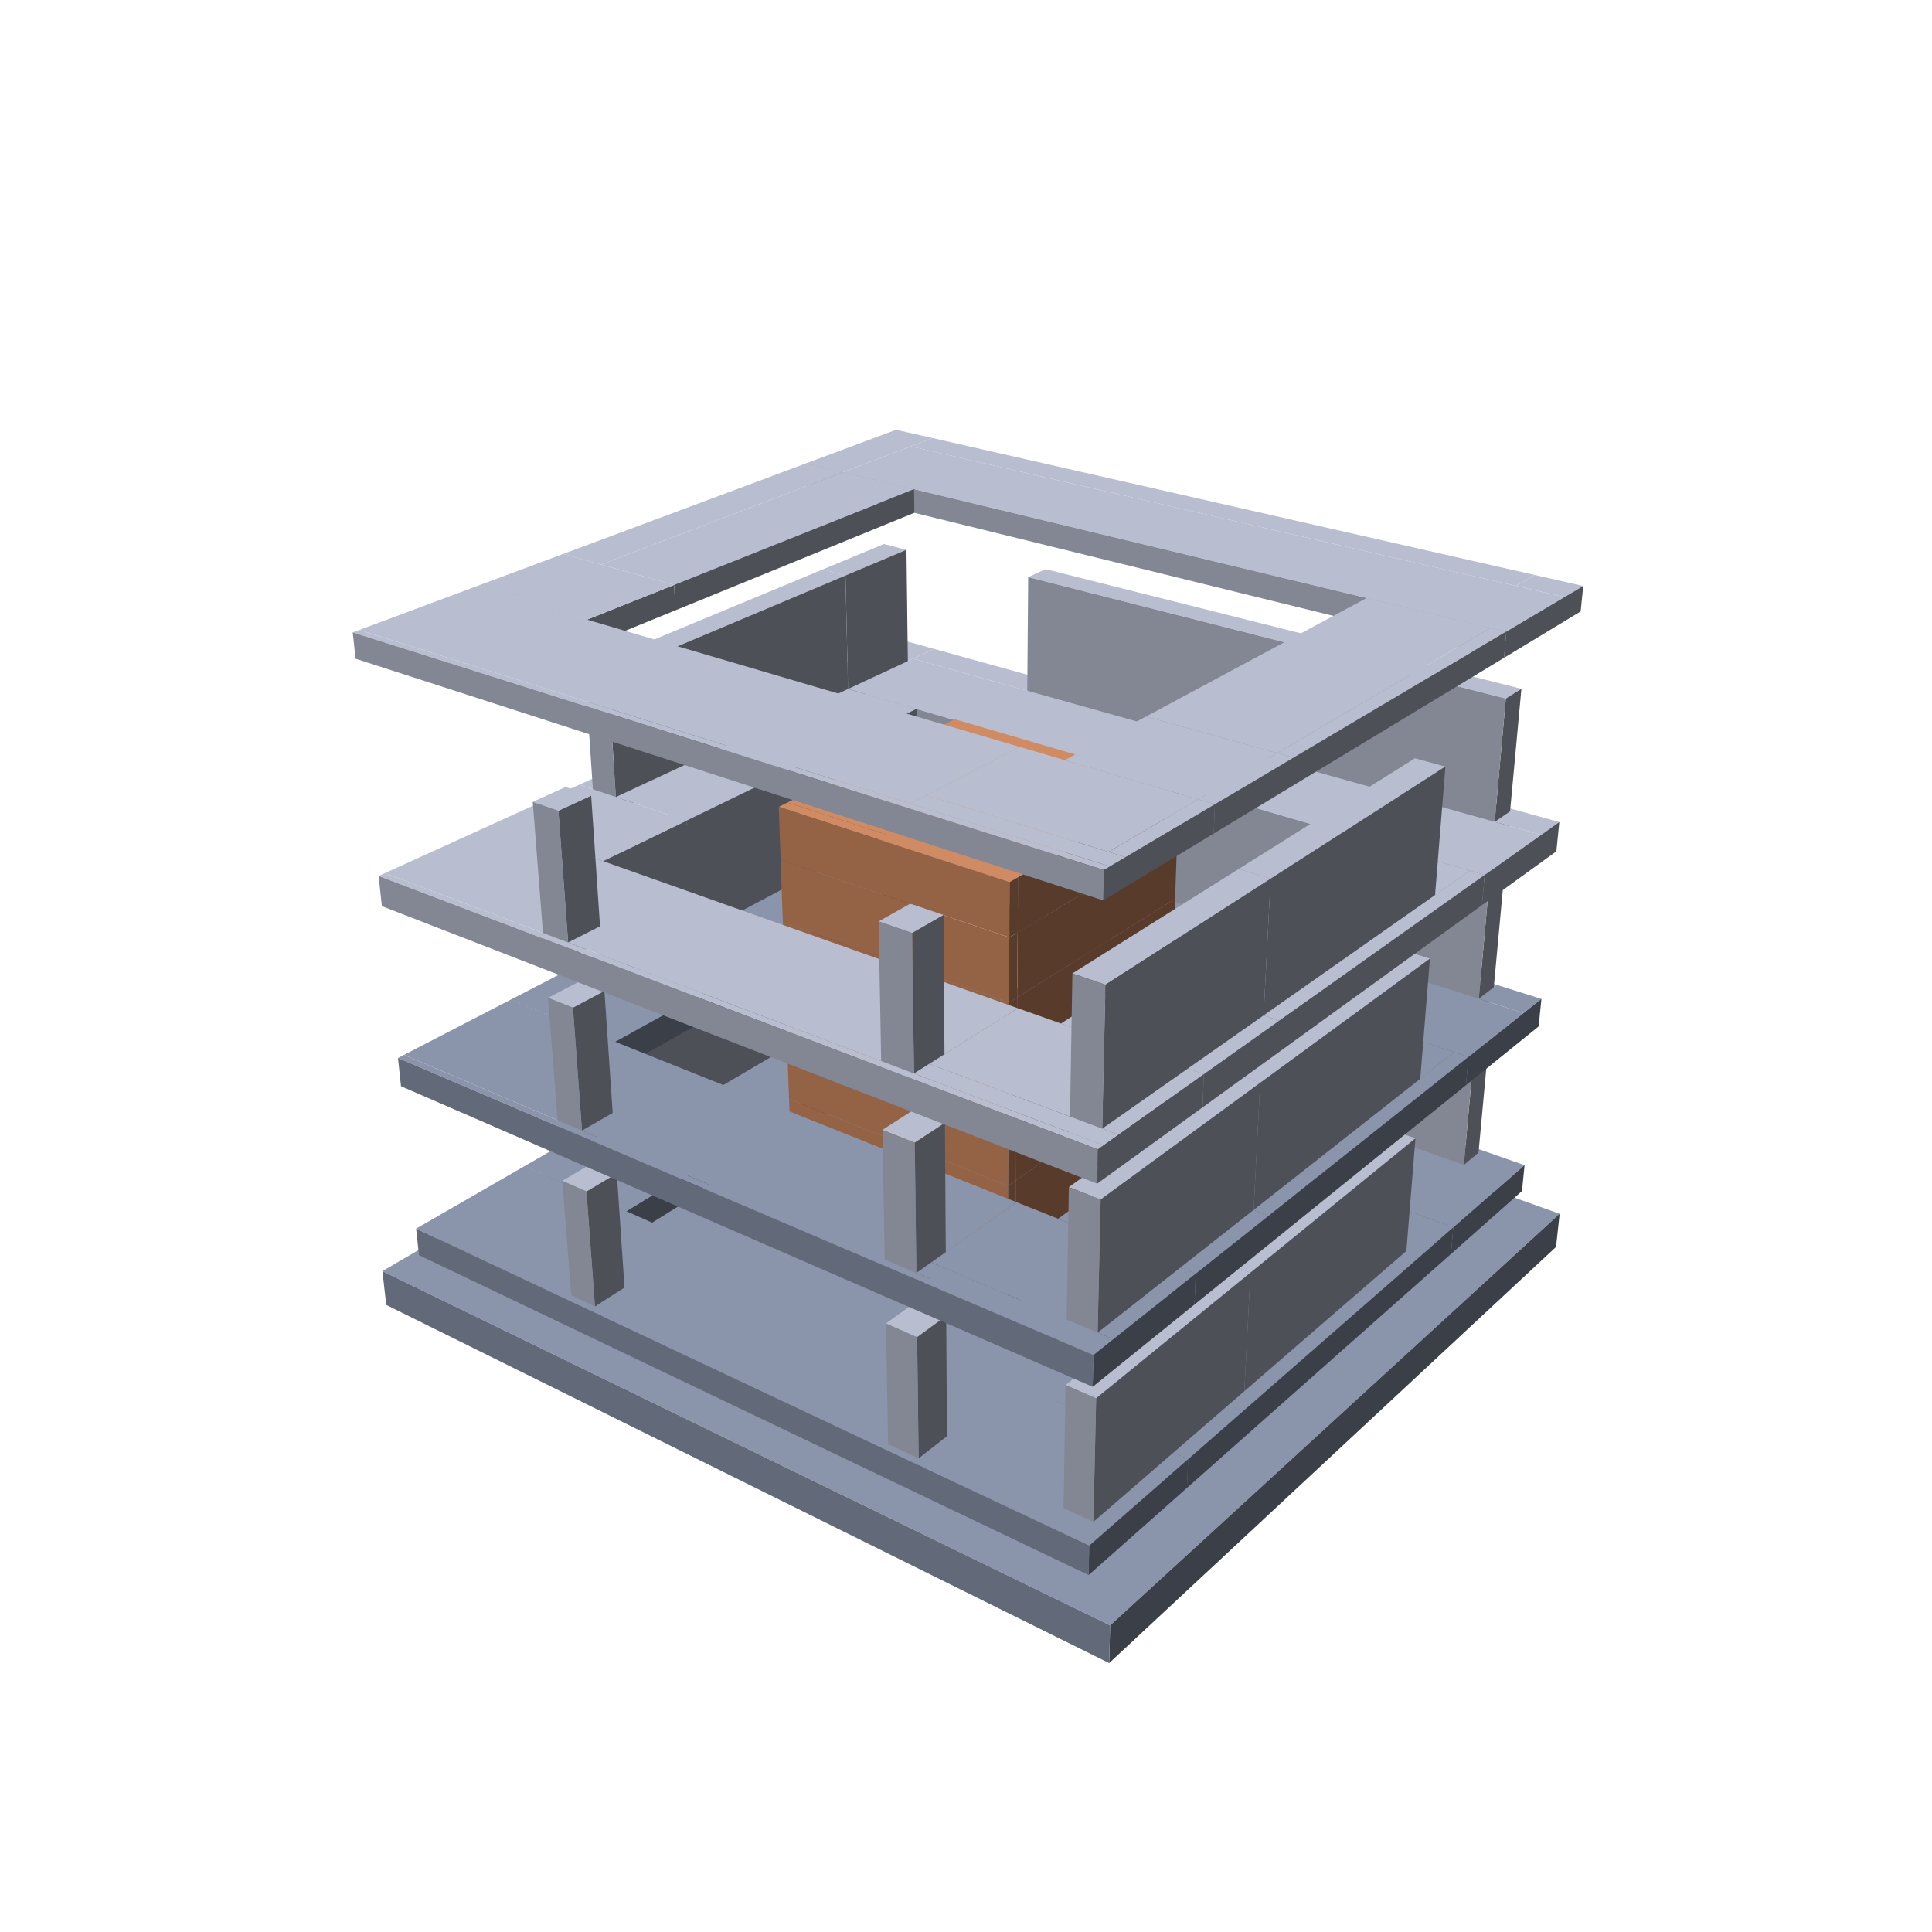
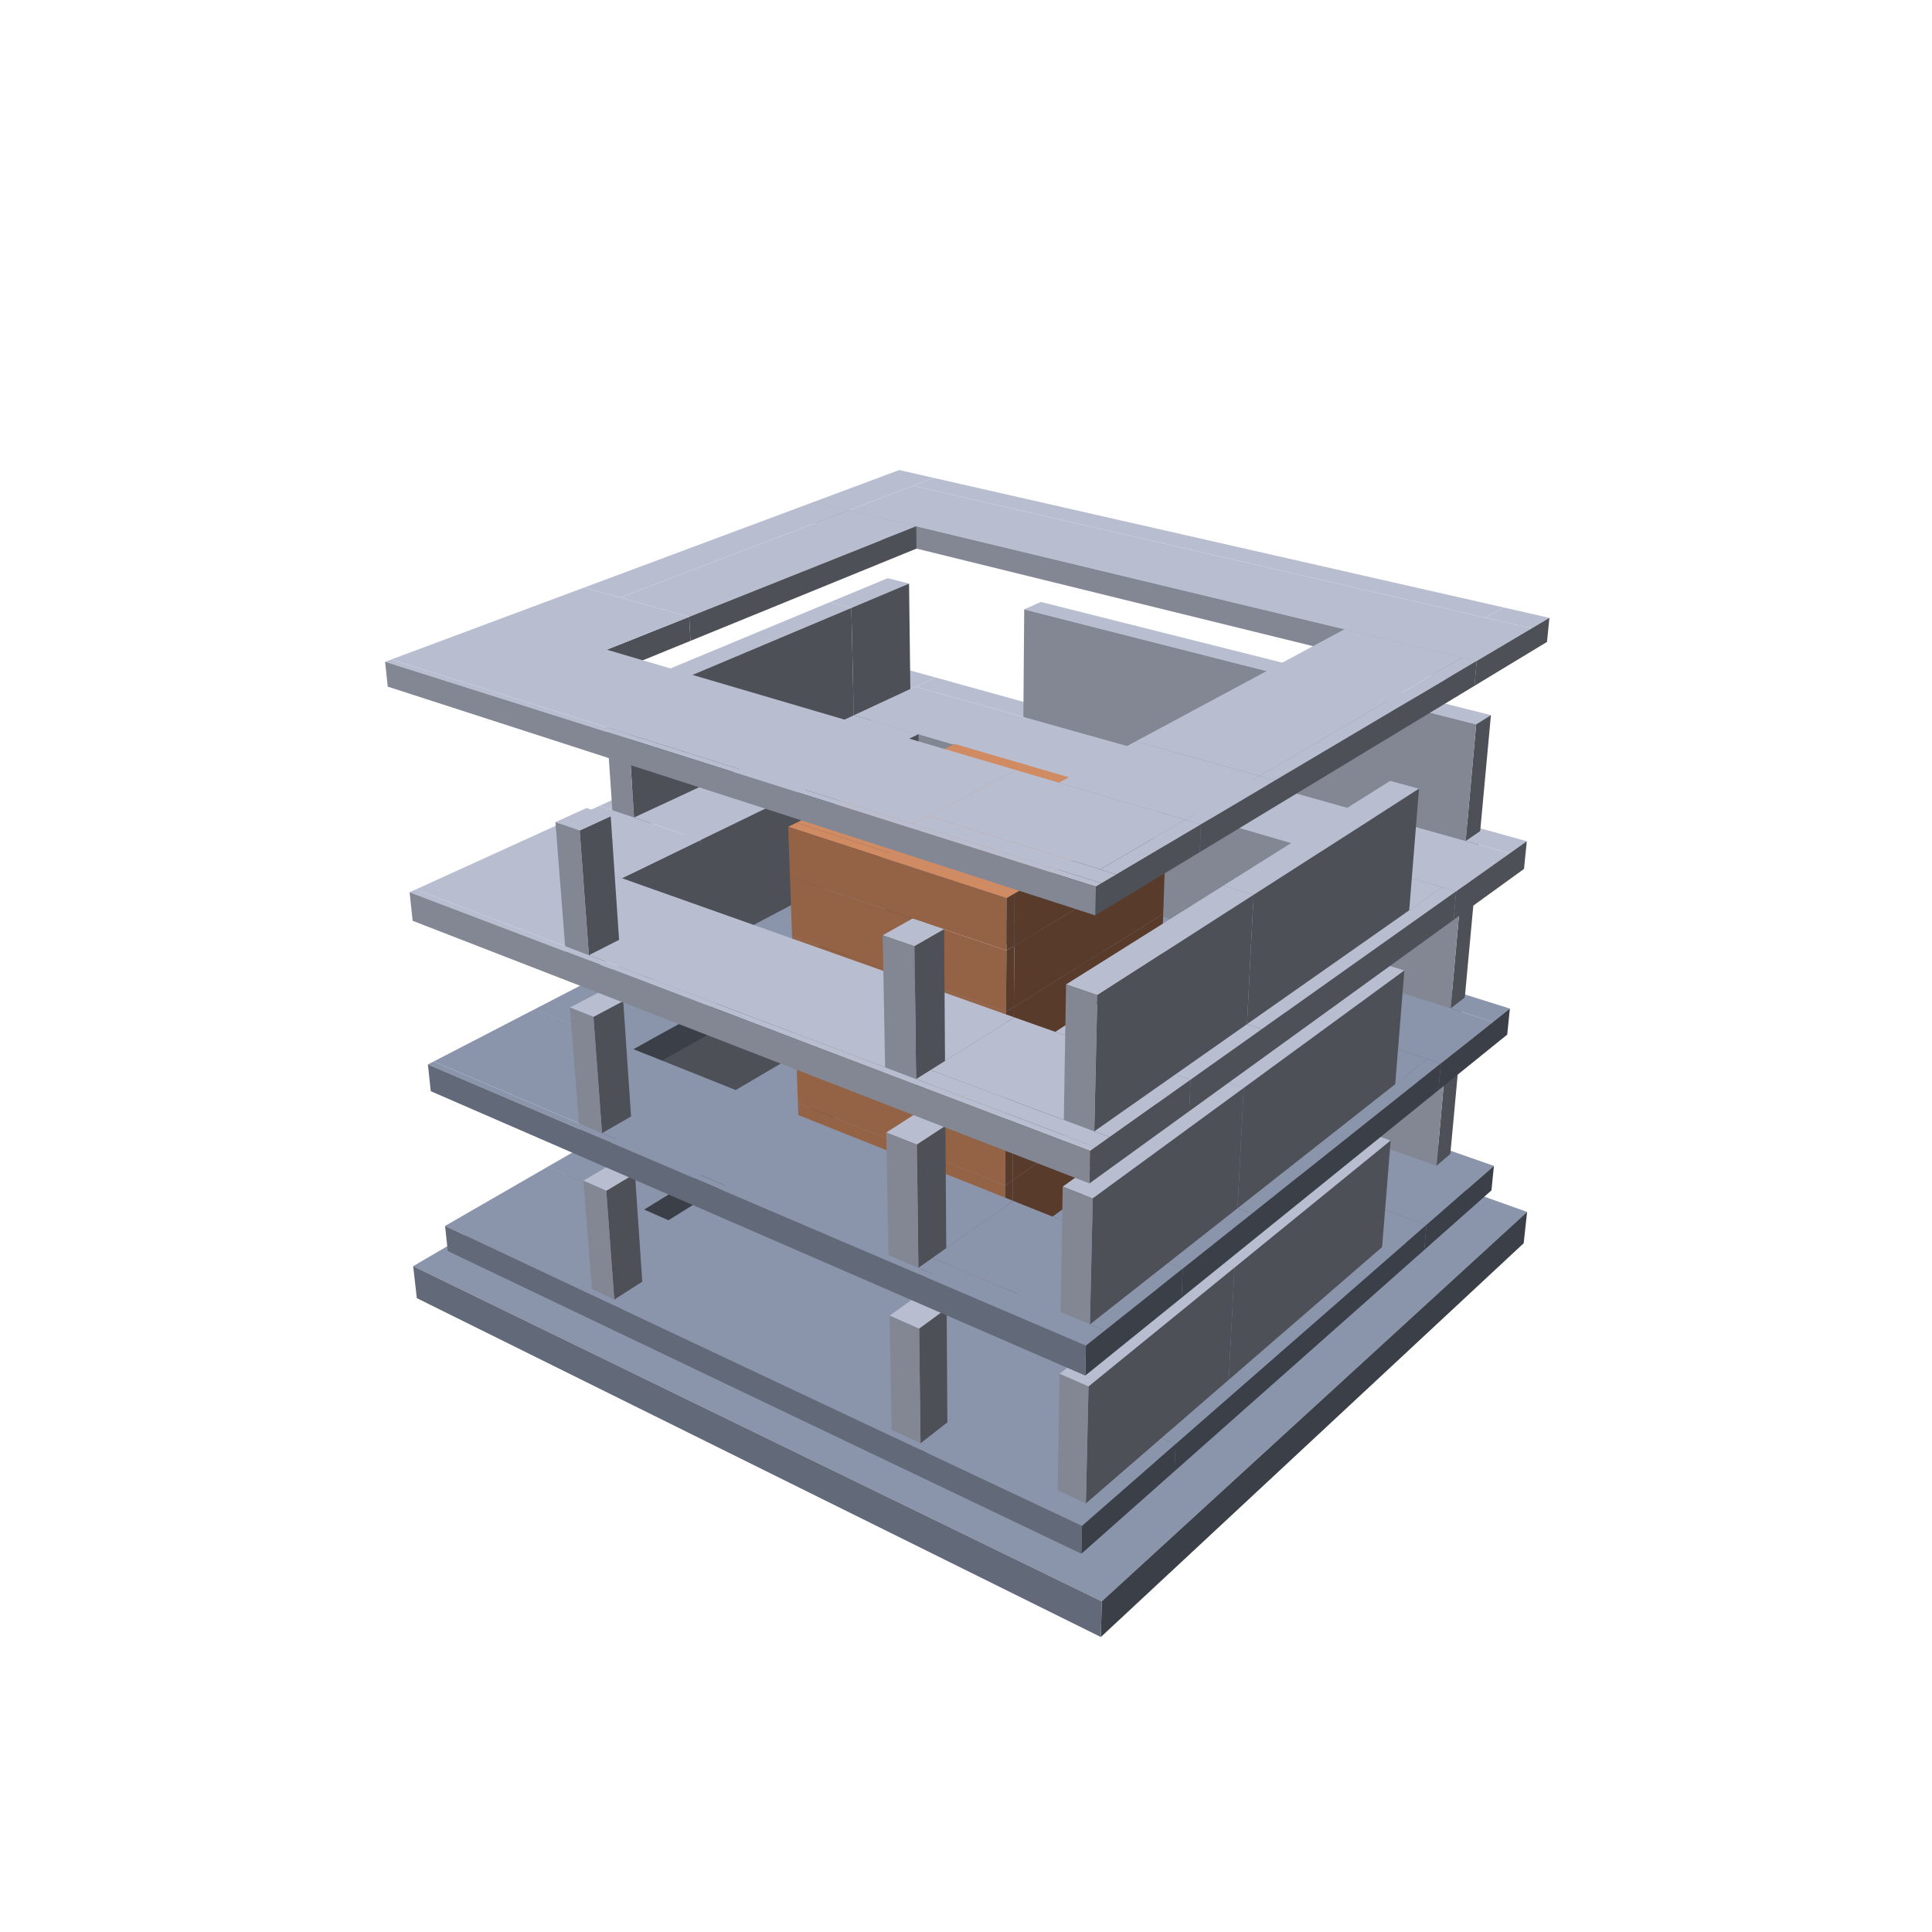
<svg xmlns="http://www.w3.org/2000/svg" viewBox="0 0 800 800">
-   <polygon points="158.350,526.347 459.686,673.037 645.812,502.614 368.601,403.552" fill="rgb(138,148,171)" />
-   <polygon points="354.258,422.125 377.583,408.282 377.522,403.346 354.145,417.110" fill="rgb(78,80,88)" />
-   <polygon points="605.666,487.761 611.729,482.587 612.224,477.242 606.149,482.389" fill="rgb(78,80,88)" />
-   <polygon points="424.277,422.988 605.666,487.761 606.149,482.389 424.317,417.968" fill="rgb(130,135,147)" />
-   <polygon points="340.175,411.966 601.762,508.284 631.296,482.474 374.016,392.456" fill="rgb(138,148,171)" />
-   <polygon points="353.194,375.140 377.011,362.055 368.174,359.122 344.282,372.073" fill="rgb(184,190,208)" />
-   <polygon points="338.348,348.288 352.693,353.041 387.323,334.734 373.155,330.279" fill="rgb(138,148,171)" />
-   <polygon points="351.688,308.667 376.203,296.725 367.125,294.051 342.531,305.867" fill="rgb(184,190,208)" />
-   <polygon points="336.417,280.976 351.158,285.285 386.802,268.700 372.248,264.670" fill="rgb(184,190,208)" />
-   <polygon points="350.093,238.294 375.348,227.651 366.016,225.269 340.678,235.797" fill="rgb(184,190,208)" />
-   <polygon points="333.859,191.834 349.123,195.504 386.114,181.390 371.049,177.965" fill="rgb(184,190,208)" />
-   <polygon points="377.522,403.346 377.011,362.055 353.194,375.140 354.145,417.110" fill="rgb(78,80,88)" />
-   <polygon points="352.813,358.341 376.807,345.537 376.203,296.725 351.688,308.667" fill="rgb(78,80,88)" />
-   <polygon points="351.285,290.893 375.987,279.271 375.348,227.651 350.093,238.294" fill="rgb(78,80,88)" />
-   <polygon points="424.653,375.956 610.202,437.340 616.368,432.427 431.507,371.918" fill="rgb(184,190,208)" />
-   <polygon points="619.788,407.820 387.323,334.734 378.875,339.200 612.342,413.552" fill="rgb(138,148,171)" />
-   <polygon points="425.185,309.413 616.652,365.641 622.962,361.129 432.230,305.725" fill="rgb(184,190,208)" />
-   <polygon points="626.550,335.091 386.802,268.700 378.113,272.743 618.930,340.318" fill="rgb(184,190,208)" />
-   <polygon points="425.748,238.959 623.523,289.265 629.982,285.216 432.994,235.671" fill="rgb(184,190,208)" />
-   <polygon points="635.568,238.098 386.114,181.390 377.105,184.827 627.722,242.586" fill="rgb(184,190,208)" />
-   <polygon points="612.224,477.242 616.368,432.427 610.202,437.340 606.149,482.389" fill="rgb(78,80,88)" />
-   <polygon points="611.828,419.261 618.031,414.446 622.962,361.129 616.652,365.641" fill="rgb(78,80,88)" />
-   <polygon points="618.383,346.397 624.731,341.998 629.982,285.216 623.523,289.265" fill="rgb(78,80,88)" />
-   <polygon points="630.923,419.469 638.267,413.630 619.788,407.820 612.342,413.552" fill="rgb(138,148,171)" />
-   <polygon points="638.174,345.718 645.684,340.390 626.550,335.091 618.930,340.318" fill="rgb(184,190,208)" />
-   <polygon points="647.857,247.227 655.583,242.648 635.568,238.098 627.722,242.586" fill="rgb(184,190,208)" />
-   <polygon points="606.149,482.389 610.202,437.340 424.653,375.956 424.317,417.968" fill="rgb(130,135,147)" />
-   <polygon points="424.787,359.140 611.828,419.261 616.652,365.641 425.185,309.413" fill="rgb(130,135,147)" />
-   <polygon points="425.327,291.619 618.383,346.397 623.523,289.265 425.748,238.959" fill="rgb(130,135,147)" />
-   <polygon points="352.693,353.041 608.050,437.652 630.923,419.469 378.875,339.200" fill="rgb(138,148,171)" />
-   <polygon points="351.158,285.285 614.755,362.330 638.174,345.718 378.113,272.743" fill="rgb(184,190,208)" />
-   <polygon points="349.123,195.504 623.729,261.526 647.857,247.227 377.105,184.827" fill="rgb(184,190,208)" />
-   <polygon points="600.784,519.267 630.210,493.192 631.296,482.474 601.762,508.284" fill="rgb(58,63,72)" />
-   <polygon points="607.009,449.349 637.114,425.021 638.267,413.630 608.050,437.652" fill="rgb(58,63,72)" />
-   <polygon points="613.644,374.815 644.456,352.518 645.684,340.390 614.755,362.330" fill="rgb(78,80,88)" />
-   <polygon points="622.761,272.401 654.516,253.177 655.583,242.648 623.729,261.526" fill="rgb(78,80,88)" />
-   <polygon points="340.461,421.916 600.784,519.267 601.762,508.284 340.175,411.966" fill="rgb(98,105,121)" />
-   <polygon points="338.650,358.797 607.009,449.349 608.050,437.652 338.348,348.288" fill="rgb(98,105,121)" />
-   <polygon points="336.736,292.092 613.644,374.815 614.755,362.330 336.417,280.976" fill="rgb(130,135,147)" />
-   <polygon points="334.133,201.399 622.761,272.401 623.729,261.526 333.859,191.834" fill="rgb(130,135,147)" />
-   <polygon points="264.245,475.547 354.258,422.125 354.145,417.110 263.907,470.239" fill="rgb(78,80,88)" />
-   <polygon points="255.274,471.742 264.245,475.547 263.907,470.239 254.918,466.454" fill="rgb(130,135,147)" />
-   <polygon points="260.092,512.457 381.073,437.103 380.962,426.984 259.366,501.543" fill="rgb(58,63,72)" />
-   <polygon points="417.146,542.504 482.386,493.654 482.517,489.864 417.166,538.543" fill="rgb(88,59,42)" />
-   <polygon points="328.478,504.787 417.146,542.504 417.166,538.543 328.343,500.957" fill="rgb(148,99,70)" />
-   <polygon points="485.624,607.462 581.906,523.555 582.353,518.001 485.849,601.516" fill="rgb(78,80,88)" />
-   <polygon points="218.048,493.625 260.092,512.457 259.366,501.543 217.137,482.902" fill="rgb(98,105,121)" />
-   <polygon points="436.873,591.640 491.496,616.106 491.982,604.223 437.043,579.972" fill="rgb(98,105,121)" />
-   <polygon points="246.775,546.637 258.984,538.765 258.603,533.137 246.357,540.970" fill="rgb(78,80,88)" />
-   <polygon points="380.448,609.828 392.166,600.610 392.127,594.694 380.375,603.871" fill="rgb(78,80,88)" />
-   <polygon points="452.604,636.238 485.624,607.462 485.849,601.516 452.740,630.168" fill="rgb(78,80,88)" />
-   <polygon points="440.298,630.473 452.604,636.238 452.740,630.168 440.397,624.427" fill="rgb(130,135,147)" />
-   <polygon points="367.854,603.875 380.448,609.828 380.375,603.871 367.747,597.944" fill="rgb(130,135,147)" />
-   <polygon points="236.996,542.014 246.775,546.637 246.357,540.970 236.555,536.370" fill="rgb(130,135,147)" />
-   <polygon points="172.314,508.745 451.026,640.015 491.982,604.223 217.137,482.902" fill="rgb(138,148,171)" />
-   <polygon points="217.137,482.902 259.366,501.543 380.962,426.984 340.175,411.966" fill="rgb(138,148,171)" />
-   <polygon points="437.043,579.972 491.982,604.223 601.762,508.284 550.196,489.297" fill="rgb(138,148,171)" />
-   <polygon points="251.928,422.135 261.080,425.745 353.194,375.140 344.282,372.073" fill="rgb(184,190,208)" />
-   <polygon points="352.693,353.041 338.348,348.288 244.859,396.659 259.588,402.263" fill="rgb(138,148,171)" />
-   <polygon points="247.177,351.682 256.584,354.995 351.688,308.667 342.531,305.867" fill="rgb(184,190,208)" />
-   <polygon points="351.158,285.285 336.417,280.976 239.854,324.921 254.998,330.026" fill="rgb(184,190,208)" />
-   <polygon points="242.122,276.747 251.801,279.716 350.093,238.294 340.678,235.797" fill="rgb(184,190,208)" />
-   <polygon points="349.123,195.504 333.859,191.834 233.189,229.375 248.880,233.752" fill="rgb(184,190,208)" />
-   <polygon points="354.145,417.110 353.194,375.140 261.080,425.745 263.907,470.239" fill="rgb(78,80,88)" />
-   <polygon points="259.946,407.898 352.813,358.341 351.688,308.667 256.584,354.995" fill="rgb(78,80,88)" />
-   <polygon points="255.379,336.019 351.285,290.893 350.093,238.294 251.801,279.716" fill="rgb(78,80,88)" />
-   <polygon points="482.517,489.864 484.083,444.477 420.718,488.723 420.404,536.130" fill="rgb(88,59,42)" />
-   <polygon points="517.771,527.010 586.109,471.371 574.361,467.232 505.524,522.179" fill="rgb(184,190,208)" />
-   <polygon points="287.941,413.050 380.249,362.172 352.693,353.041 259.588,402.263" fill="rgb(138,148,171)" />
-   <polygon points="284.173,339.861 379.495,293.567 351.158,285.285 254.998,330.026" fill="rgb(184,190,208)" />
-   <polygon points="279.145,242.193 378.494,202.565 349.123,195.504 248.880,233.752" fill="rgb(184,190,208)" />
-   <polygon points="288.527,424.433 380.367,372.873 380.249,362.172 287.941,413.050" fill="rgb(58,63,72)" />
-   <polygon points="284.797,351.980 379.619,304.903 379.495,293.567 284.173,339.861" fill="rgb(78,80,88)" />
-   <polygon points="279.687,252.714 378.601,212.338 378.494,202.565 279.145,242.193" fill="rgb(78,80,88)" />
-   <polygon points="484.083,444.477 484.910,420.503 420.884,463.629 420.718,488.723" fill="rgb(88,59,42)" />
-   <polygon points="602.109,435.683 554.703,419.976 469.276,482.040 519.104,500.998" fill="rgb(138,148,171)" />
-   <polygon points="484.910,420.503 486.577,372.201 421.220,412.965 420.884,463.629" fill="rgb(88,59,42)" />
-   <polygon points="521.802,448.381 592.103,396.958 579.930,393.144 509.089,443.905" fill="rgb(184,190,208)" />
-   <polygon points="486.577,372.201 487.458,346.662 421.398,386.118 421.220,412.965" fill="rgb(88,59,42)" />
-   <polygon points="608.597,360.530 559.501,346.180 471.522,403.015 523.233,420.447" fill="rgb(184,190,208)" />
-   <polygon points="421.549,363.261 488.207,324.948 395.393,297.840 326.085,332.301" fill="rgb(209,139,99)" />
-   <polygon points="487.458,346.662 488.207,324.948 421.549,363.261 421.398,386.118" fill="rgb(88,59,42)" />
-   <polygon points="526.134,363.867 598.510,317.420 585.879,313.986 512.919,359.814" fill="rgb(184,190,208)" />
-   <polygon points="617.278,259.975 565.908,247.624 474.544,296.695 528.801,311.828" fill="rgb(184,190,208)" />
-   <polygon points="582.353,518.001 586.109,471.371 517.771,527.010 515.256,576.067" fill="rgb(78,80,88)" />
-   <polygon points="518.784,507.247 587.619,452.630 592.103,396.958 521.802,448.381" fill="rgb(78,80,88)" />
-   <polygon points="522.889,427.160 593.716,376.943 598.510,317.420 526.134,363.867" fill="rgb(78,80,88)" />
-   <polygon points="525.366,503.380 608.050,437.652 602.109,435.683 519.104,500.998" fill="rgb(138,148,171)" />
-   <polygon points="529.739,422.640 614.755,362.330 608.597,360.530 523.233,420.447" fill="rgb(184,190,208)" />
-   <polygon points="535.637,313.735 623.729,261.526 617.278,259.975 528.801,311.828" fill="rgb(184,190,208)" />
-   <polygon points="263.907,470.239 261.080,425.745 251.928,422.135 254.918,466.454" fill="rgb(130,135,147)" />
-   <polygon points="250.729,404.360 259.946,407.898 256.584,354.995 247.177,351.682" fill="rgb(130,135,147)" />
-   <polygon points="245.902,332.790 255.379,336.019 251.801,279.716 242.122,276.747" fill="rgb(130,135,147)" />
-   <polygon points="258.603,533.137 255.396,485.856 242.847,493.358 246.357,540.970" fill="rgb(78,80,88)" />
-   <polygon points="417.410,491.033 417.166,538.543 420.404,536.130 420.718,488.723" fill="rgb(88,59,42)" />
-   <polygon points="417.166,538.543 417.410,491.033 326.727,455.075 328.343,500.957" fill="rgb(148,99,70)" />
-   <polygon points="366.840,548.022 379.763,553.719 391.800,544.898 378.936,539.330" fill="rgb(184,190,208)" />
-   <polygon points="232.853,488.952 242.847,493.358 255.396,485.856 245.430,481.542" fill="rgb(184,190,208)" />
-   <polygon points="255.472,442.991 288.527,424.433 287.941,413.050 254.700,431.373" fill="rgb(58,63,72)" />
-   <polygon points="417.539,465.883 417.410,491.033 420.718,488.723 420.884,463.629" fill="rgb(88,59,42)" />
-   <polygon points="417.410,491.033 417.539,465.883 325.873,430.827 326.727,455.075" fill="rgb(148,99,70)" />
-   <polygon points="212.256,425.425 255.472,442.991 254.700,431.373 211.288,414.029" fill="rgb(98,105,121)" />
-   <polygon points="241.435,474.204 254.106,466.842 253.699,460.834 240.989,468.151" fill="rgb(78,80,88)" />
-   <polygon points="420.895,497.769 211.288,414.029 167.309,436.783 379.438,527.093" fill="rgb(138,148,171)" />
-   <polygon points="211.288,414.029 254.700,431.373 287.941,413.050 244.859,396.659" fill="rgb(138,148,171)" />
-   <polygon points="253.699,460.834 250.273,410.319 237.236,417.246 240.989,468.151" fill="rgb(78,80,88)" />
-   <polygon points="417.800,415.098 417.539,465.883 420.884,463.629 421.220,412.965" fill="rgb(88,59,42)" />
-   <polygon points="417.539,465.883 417.800,415.098 324.152,381.949 325.873,430.827" fill="rgb(148,99,70)" />
-   <polygon points="365.385,467.873 378.780,473.165 391.274,464.973 377.942,459.805" fill="rgb(184,190,208)" />
-   <polygon points="226.937,413.177 237.236,417.246 250.273,410.319 240.002,406.338" fill="rgb(184,190,208)" />
-   <polygon points="250.551,368.982 284.797,351.980 284.173,339.861 249.726,356.590" fill="rgb(78,80,88)" />
-   <polygon points="417.938,388.185 417.800,415.098 421.220,412.965 421.398,386.118" fill="rgb(88,59,42)" />
-   <polygon points="417.800,415.098 417.938,388.185 323.241,356.092 324.152,381.949" fill="rgb(148,99,70)" />
-   <polygon points="206.095,352.887 250.551,368.982 249.726,356.590 205.064,340.753" fill="rgb(130,135,147)" />
-   <polygon points="235.725,396.746 248.894,389.984 248.458,383.555 235.247,390.265" fill="rgb(78,80,88)" />
-   <polygon points="421.436,417.476 205.064,340.753 159.396,361.536 378.431,444.496" fill="rgb(184,190,208)" />
-   <polygon points="205.064,340.753 249.726,356.590 284.173,339.861 239.854,324.921" fill="rgb(184,190,208)" />
-   <polygon points="248.458,383.555 244.789,329.463 231.225,335.713 235.247,390.265" fill="rgb(78,80,88)" />
-   <polygon points="322.467,334.100 418.056,365.269 421.549,363.261 326.085,332.301" fill="rgb(209,139,99)" />
-   <polygon points="421.549,363.261 418.056,365.269 417.938,388.185 421.398,386.118" fill="rgb(88,59,42)" />
-   <polygon points="417.938,388.185 418.056,365.269 322.467,334.100 323.241,356.092" fill="rgb(148,99,70)" />
-   <polygon points="363.818,381.543 377.721,386.349 390.707,378.911 376.872,374.222" fill="rgb(184,190,208)" />
-   <polygon points="220.601,332.041 231.225,335.713 244.789,329.463 234.195,325.873" fill="rgb(184,190,208)" />
-   <polygon points="243.793,267.366 279.687,252.714 279.145,242.193 243.076,256.581" fill="rgb(78,80,88)" />
-   <polygon points="197.653,253.495 243.793,267.366 243.076,256.581 196.758,242.960" fill="rgb(130,135,147)" />
-   <polygon points="422.164,309.246 196.758,242.960 148.808,260.842 377.068,332.772" fill="rgb(184,190,208)" />
-   <polygon points="196.758,242.960 243.076,256.581 279.145,242.193 233.189,229.375" fill="rgb(184,190,208)" />
-   <polygon points="392.127,594.694 391.800,544.898 379.763,553.719 380.375,603.871" fill="rgb(78,80,88)" />
-   <polygon points="379.516,533.492 391.668,524.823 391.274,464.973 378.780,473.165" fill="rgb(78,80,88)" />
-   <polygon points="378.515,451.388 391.132,443.378 390.707,378.911 377.721,386.349" fill="rgb(78,80,88)" />
-   <polygon points="441.238,573.492 453.891,579.019 517.771,527.010 505.524,522.179" fill="rgb(184,190,208)" />
-   <polygon points="437.959,517.165 488.272,537.616 488.754,524.880 438.142,504.660" fill="rgb(98,105,121)" />
-   <polygon points="488.754,524.880 420.895,497.769 385.568,522.758 454.502,551.833" fill="rgb(138,148,171)" />
-   <polygon points="438.142,504.660 488.754,524.880 519.104,500.998 469.276,482.040" fill="rgb(138,148,171)" />
-   <polygon points="442.590,491.554 455.742,496.701 521.802,448.381 509.089,443.905" fill="rgb(184,190,208)" />
-   <polygon points="439.125,437.256 491.360,456.167 491.879,442.454 439.320,423.817" fill="rgb(130,135,147)" />
-   <polygon points="491.879,442.454 421.436,417.476 384.797,440.496 456.402,467.355" fill="rgb(184,190,208)" />
-   <polygon points="439.320,423.817 491.879,442.454 523.233,420.447 471.522,403.015" fill="rgb(184,190,208)" />
-   <polygon points="444.050,403.071 457.743,407.757 526.134,363.867 512.919,359.814" fill="rgb(184,190,208)" />
-   <polygon points="440.738,326.572 495.647,343.079 496.105,330.990 440.911,314.759" fill="rgb(130,135,147)" />
-   <polygon points="496.105,330.990 422.164,309.246 383.755,329.283 458.980,352.748" fill="rgb(184,190,208)" />
-   <polygon points="440.911,314.759 496.105,330.990 528.801,311.828 474.544,296.695" fill="rgb(184,190,208)" />
-   <polygon points="517.771,527.010 453.891,579.019 452.740,630.168 515.256,576.067" fill="rgb(78,80,88)" />
-   <polygon points="454.355,558.368 518.784,507.247 521.802,448.381 455.742,496.701" fill="rgb(78,80,88)" />
-   <polygon points="456.244,474.413 522.889,427.160 526.134,363.867 457.743,407.757" fill="rgb(78,80,88)" />
-   <polygon points="488.272,537.616 494.599,540.188 495.121,527.423 488.754,524.880" fill="rgb(98,105,121)" />
-   <polygon points="460.979,554.564 495.121,527.423 488.754,524.880 454.502,551.833" fill="rgb(138,148,171)" />
-   <polygon points="488.754,524.880 495.121,527.423 525.366,503.380 519.104,500.998" fill="rgb(138,148,171)" />
-   <polygon points="491.360,456.167 497.937,458.548 498.499,444.801 491.879,442.454" fill="rgb(130,135,147)" />
-   <polygon points="463.141,469.883 498.499,444.801 491.879,442.454 456.402,467.355" fill="rgb(184,190,208)" />
-   <polygon points="491.879,442.454 498.499,444.801 529.739,422.640 523.233,420.447" fill="rgb(184,190,208)" />
-   <polygon points="495.647,343.079 502.572,345.161 503.067,333.038 496.105,330.990" fill="rgb(130,135,147)" />
-   <polygon points="466.075,354.961 503.067,333.038 496.105,330.990 458.980,352.748" fill="rgb(184,190,208)" />
-   <polygon points="496.105,330.990 503.067,333.038 535.637,313.735 528.801,311.828" fill="rgb(184,190,208)" />
-   <polygon points="452.740,630.168 453.891,579.019 441.238,573.492 440.397,624.427" fill="rgb(130,135,147)" />
-   <polygon points="441.577,552.933 454.355,558.368 455.742,496.701 442.590,491.554" fill="rgb(130,135,147)" />
-   <polygon points="442.956,469.377 456.244,474.413 457.743,407.757 444.050,403.071" fill="rgb(130,135,147)" />
-   <polygon points="455.046,559.281 460.979,554.564 385.568,522.758 379.438,527.093" fill="rgb(138,148,171)" />
-   <polygon points="456.986,474.249 463.141,469.883 384.797,440.496 378.431,444.496" fill="rgb(184,190,208)" />
-   <polygon points="459.622,358.786 466.075,354.961 383.755,329.283 377.068,332.772" fill="rgb(184,190,208)" />
-   <polygon points="380.375,603.871 379.763,553.719 366.840,548.022 367.747,597.944" fill="rgb(130,135,147)" />
-   <polygon points="246.357,540.970 242.847,493.358 232.853,488.952 236.555,536.370" fill="rgb(130,135,147)" />
-   <polygon points="366.475,527.892 379.516,533.492 378.780,473.165 365.385,467.873" fill="rgb(130,135,147)" />
-   <polygon points="231.364,469.880 241.435,474.204 237.236,417.246 226.937,413.177" fill="rgb(130,135,147)" />
-   <polygon points="364.992,446.214 378.515,451.388 377.721,386.349 363.818,381.543" fill="rgb(130,135,147)" />
-   <polygon points="225.343,392.774 235.725,396.746 231.225,335.713 220.601,332.041" fill="rgb(130,135,147)" />
-   <polygon points="164.801,438.081 452.744,561.111 455.046,559.281 167.309,436.783" fill="rgb(138,148,171)" />
-   <polygon points="156.789,362.723 454.598,475.943 456.986,474.249 159.396,361.536" fill="rgb(184,190,208)" />
-   <polygon points="146.065,261.865 457.117,360.271 459.622,358.786 148.808,260.842" fill="rgb(184,190,208)" />
-   <polygon points="450.761,652.201 491.496,616.106 491.982,604.223 451.026,640.015" fill="rgb(58,63,72)" />
-   <polygon points="491.496,616.106 600.784,519.267 601.762,508.284 491.982,604.223" fill="rgb(58,63,72)" />
-   <polygon points="452.458,574.242 494.599,540.188 495.121,527.423 452.744,561.111" fill="rgb(58,63,72)" />
-   <polygon points="494.599,540.188 607.009,449.349 608.050,437.652 495.121,527.423" fill="rgb(58,63,72)" />
-   <polygon points="454.289,490.134 497.937,458.548 498.499,444.801 454.598,475.943" fill="rgb(78,80,88)" />
-   <polygon points="497.937,458.548 613.644,374.815 614.755,362.330 498.499,444.801" fill="rgb(78,80,88)" />
-   <polygon points="456.843,372.844 502.572,345.161 503.067,333.038 457.117,360.271" fill="rgb(78,80,88)" />
-   <polygon points="502.572,345.161 622.761,272.401 623.729,261.526 503.067,333.038" fill="rgb(78,80,88)" />
-   <polygon points="173.482,519.732 450.761,652.201 451.026,640.015 172.314,508.745" fill="rgb(98,105,121)" />
-   <polygon points="166.045,449.784 452.458,574.242 452.744,561.111 164.801,438.081" fill="rgb(98,105,121)" />
-   <polygon points="158.117,375.215 454.289,490.134 454.598,475.943 156.789,362.723" fill="rgb(130,135,147)" />
-   <polygon points="147.222,272.746 456.843,372.844 457.117,360.271 146.065,261.865" fill="rgb(130,135,147)" />
-   <polygon points="459.275,688.645 644.322,516.315 645.812,502.614 459.686,673.037" fill="rgb(58,63,72)" />
-   <polygon points="159.939,540.343 459.275,688.645 459.686,673.037 158.350,526.347" fill="rgb(98,105,121)" />
+   <polygon points="171.087,524.287 456.220,663.090 632.338,501.831 370.033,408.096" fill="rgb(138,148,171)" />
+   <polygon points="356.462,425.669 378.532,412.571 378.474,407.900 356.354,420.924" fill="rgb(78,80,88)" />
+   <polygon points="594.350,487.776 600.088,482.881 600.556,477.823 594.808,482.693" fill="rgb(78,80,88)" />
+   <polygon points="422.715,426.486 594.350,487.776 594.808,482.693 422.753,421.736" fill="rgb(130,135,147)" />
+   <polygon points="343.136,416.057 590.656,507.196 618.602,482.773 375.156,397.596" fill="rgb(138,148,171)" />
+   <polygon points="355.454,381.211 377.991,368.830 369.629,366.054 347.021,378.309" fill="rgb(184,190,208)" />
+   <polygon points="341.407,355.803 354.980,360.301 387.748,342.977 374.343,338.763" fill="rgb(138,148,171)" />
+   <polygon points="354.029,318.313 377.226,307.013 368.636,304.482 345.364,315.663" fill="rgb(184,190,208)" />
+   <polygon points="339.579,292.111 353.528,296.188 387.256,280.495 373.484,276.681" fill="rgb(184,190,208)" />
+   <polygon points="352.520,251.723 376.417,241.653 367.587,239.399 343.611,249.361" fill="rgb(184,190,208)" />
+   <polygon points="337.159,207.761 351.603,211.234 386.604,197.879 372.349,194.639" fill="rgb(184,190,208)" />
+   <polygon points="378.474,407.900 377.991,368.830 355.454,381.211 356.354,420.924" fill="rgb(78,80,88)" />
+   <polygon points="355.094,365.315 377.797,353.200 377.226,307.013 354.029,318.313" fill="rgb(78,80,88)" />
+   <polygon points="353.648,301.495 377.021,290.497 376.417,241.653 352.520,251.723" fill="rgb(78,80,88)" />
+   <polygon points="423.071,381.983 598.642,440.066 604.477,435.418 429.557,378.162" fill="rgb(184,190,208)" />
+   <polygon points="607.713,412.134 387.748,342.977 379.755,347.203 600.667,417.557" fill="rgb(138,148,171)" />
+   <polygon points="423.574,319.018 604.746,372.223 610.716,367.954 430.240,315.529" fill="rgb(184,190,208)" />
+   <polygon points="614.111,343.316 387.256,280.495 379.034,284.320 606.901,348.262" fill="rgb(184,190,208)" />
+   <polygon points="424.107,252.352 611.247,299.953 617.359,296.123 430.963,249.241" fill="rgb(184,190,208)" />
+   <polygon points="622.644,251.538 386.604,197.879 378.080,201.132 615.221,255.785" fill="rgb(184,190,208)" />
+   <polygon points="600.556,477.823 604.477,435.418 598.642,440.066 594.808,482.693" fill="rgb(78,80,88)" />
+   <polygon points="600.181,422.959 606.051,418.404 610.716,367.954 604.746,372.223" fill="rgb(78,80,88)" />
+   <polygon points="606.384,354.014 612.390,349.851 617.359,296.123 611.247,299.953" fill="rgb(78,80,88)" />
+   <polygon points="618.249,423.157 625.199,417.632 607.713,412.134 600.667,417.557" fill="rgb(138,148,171)" />
+   <polygon points="625.110,353.371 632.217,348.329 614.111,343.316 606.901,348.262" fill="rgb(184,190,208)" />
+   <polygon points="634.273,260.176 641.583,255.843 622.644,251.538 615.221,255.785" fill="rgb(184,190,208)" />
+   <polygon points="594.808,482.693 598.642,440.066 423.071,381.983 422.753,421.736" fill="rgb(130,135,147)" />
+   <polygon points="423.198,366.071 600.181,422.959 604.746,372.223 423.574,319.018" fill="rgb(130,135,147)" />
+   <polygon points="423.709,302.181 606.384,354.014 611.247,299.953 424.107,252.352" fill="rgb(130,135,147)" />
+   <polygon points="354.980,360.301 596.606,440.361 618.249,423.157 379.755,347.203" fill="rgb(138,148,171)" />
+   <polygon points="353.528,296.188 602.951,369.090 625.110,353.371 379.034,284.320" fill="rgb(184,190,208)" />
+   <polygon points="351.603,211.234 611.443,273.706 634.273,260.176 378.080,201.132" fill="rgb(184,190,208)" />
+   <polygon points="589.731,517.588 617.575,492.915 618.602,482.773 590.656,507.196" fill="rgb(58,63,72)" />
+   <polygon points="595.621,451.430 624.108,428.410 625.199,417.632 596.606,440.361" fill="rgb(58,63,72)" />
+   <polygon points="601.900,380.904 631.055,359.805 632.217,348.329 602.951,369.090" fill="rgb(78,80,88)" />
+   <polygon points="610.527,283.996 640.574,265.806 641.583,255.843 611.443,273.706" fill="rgb(78,80,88)" />
+   <polygon points="343.406,425.472 589.731,517.588 590.656,507.196 343.136,416.057" fill="rgb(98,105,121)" />
+   <polygon points="341.692,365.747 595.621,451.430 596.606,440.361 341.407,355.803" fill="rgb(98,105,121)" />
+   <polygon points="339.881,302.629 601.900,380.904 602.951,369.090 339.579,292.111" fill="rgb(130,135,147)" />
+   <polygon points="337.418,216.812 610.527,283.996 611.443,273.706 337.159,207.761" fill="rgb(130,135,147)" />
+   <polygon points="271.288,476.219 356.462,425.669 356.354,420.924 270.969,471.197" fill="rgb(78,80,88)" />
+   <polygon points="262.800,472.618 271.288,476.219 270.969,471.197 262.462,467.615" fill="rgb(130,135,147)" />
+   <polygon points="267.359,511.145 381.834,439.842 381.729,430.267 266.672,500.817" fill="rgb(58,63,72)" />
+   <polygon points="415.967,539.576 477.700,493.353 477.824,489.766 415.987,535.827" fill="rgb(88,59,42)" />
+   <polygon points="332.067,503.887 415.967,539.576 415.987,535.827 331.940,500.263" fill="rgb(148,99,70)" />
+   <polygon points="480.763,601.041 571.868,521.646 572.291,516.390 480.976,595.414" fill="rgb(78,80,88)" />
+   <polygon points="227.576,493.325 267.359,511.145 266.672,500.817 226.714,483.179" fill="rgb(98,105,121)" />
+   <polygon points="434.634,586.069 486.320,609.220 486.779,597.976 434.795,575.029" fill="rgb(98,105,121)" />
+   <polygon points="254.757,543.486 266.310,536.038 265.949,530.712 254.362,538.124" fill="rgb(78,80,88)" />
+   <polygon points="381.243,603.280 392.331,594.557 392.294,588.959 381.174,597.643" fill="rgb(78,80,88)" />
+   <polygon points="449.519,628.270 480.763,601.041 480.976,595.414 449.648,622.526" fill="rgb(78,80,88)" />
+   <polygon points="437.874,622.814 449.519,628.270 449.648,622.526 437.969,617.094" fill="rgb(130,135,147)" />
+   <polygon points="369.326,597.647 381.243,603.280 381.174,597.643 369.224,592.035" fill="rgb(130,135,147)" />
+   <polygon points="245.505,539.112 254.757,543.486 254.362,538.124 245.088,533.771" fill="rgb(130,135,147)" />
+   <polygon points="184.301,507.632 448.026,631.843 486.779,597.976 226.714,483.179" fill="rgb(138,148,171)" />
+   <polygon points="226.714,483.179 266.672,500.817 381.729,430.267 343.136,416.057" fill="rgb(138,148,171)" />
+   <polygon points="434.795,575.029 486.779,597.976 590.656,507.196 541.864,489.230" fill="rgb(138,148,171)" />
+   <polygon points="259.634,425.679 268.294,429.095 355.454,381.211 347.021,378.309" fill="rgb(184,190,208)" />
+   <polygon points="354.980,360.301 341.407,355.803 252.945,401.573 266.882,406.876" fill="rgb(138,148,171)" />
+   <polygon points="255.138,359.015 264.040,362.149 354.029,318.313 345.364,315.663" fill="rgb(184,190,208)" />
+   <polygon points="353.528,296.188 339.579,292.111 248.209,333.692 262.538,338.523" fill="rgb(184,190,208)" />
+   <polygon points="250.355,288.109 259.513,290.918 352.520,251.723 343.611,249.361" fill="rgb(184,190,208)" />
+   <polygon points="351.603,211.234 337.159,207.761 241.902,243.284 256.750,247.426" fill="rgb(184,190,208)" />
+   <polygon points="356.354,420.924 355.454,381.211 268.294,429.095 270.969,471.197" fill="rgb(78,80,88)" />
+   <polygon points="267.220,412.208 355.094,365.315 354.029,318.313 264.040,362.149" fill="rgb(78,80,88)" />
+   <polygon points="262.899,344.194 353.648,301.495 352.520,251.723 259.513,290.918" fill="rgb(78,80,88)" />
+   <polygon points="477.824,489.766 479.305,446.820 419.348,488.686 419.051,533.545" fill="rgb(88,59,42)" />
+   <polygon points="511.182,524.915 575.845,472.268 564.729,468.352 499.594,520.343" fill="rgb(184,190,208)" />
+   <polygon points="293.710,417.083 381.055,368.940 354.980,360.301 266.882,406.876" fill="rgb(138,148,171)" />
+   <polygon points="290.145,347.829 380.341,304.025 353.528,296.188 262.538,338.523" fill="rgb(184,190,208)" />
+   <polygon points="285.388,255.413 379.394,217.916 351.603,211.234 256.750,247.426" fill="rgb(184,190,208)" />
+   <polygon points="294.265,427.854 381.166,379.066 381.055,368.940 293.710,417.083" fill="rgb(58,63,72)" />
+   <polygon points="290.735,359.296 380.459,314.751 380.341,304.025 290.145,347.829" fill="rgb(78,80,88)" />
+   <polygon points="285.900,265.368 379.496,227.163 379.394,217.916 285.388,255.413" fill="rgb(78,80,88)" />
+   <polygon points="479.305,446.820 480.088,424.135 419.505,464.942 419.348,488.686" fill="rgb(88,59,42)" />
+   <polygon points="590.984,438.499 546.128,423.636 465.294,482.363 512.444,500.301" fill="rgb(138,148,171)" />
+   <polygon points="480.088,424.135 481.665,378.430 419.822,417.002 419.505,464.942" fill="rgb(88,59,42)" />
+   <polygon points="514.996,450.514 581.517,401.856 569.998,398.247 502.967,446.278" fill="rgb(184,190,208)" />
+   <polygon points="481.665,378.430 482.498,354.264 419.991,391.599 419.822,417.002" fill="rgb(88,59,42)" />
+   <polygon points="597.124,367.387 550.668,353.809 467.420,407.587 516.351,424.082" fill="rgb(184,190,208)" />
+   <polygon points="420.134,369.971 483.207,333.718 395.384,308.068 329.803,340.676" fill="rgb(209,139,99)" />
+   <polygon points="482.498,354.264 483.207,333.718 420.134,369.971 419.991,391.599" fill="rgb(88,59,42)" />
+   <polygon points="519.095,370.545 587.580,326.595 575.628,323.346 506.590,366.709" fill="rgb(184,190,208)" />
+   <polygon points="605.338,272.239 556.730,260.552 470.280,306.984 521.619,321.304" fill="rgb(184,190,208)" />
+   <polygon points="572.291,516.390 575.845,472.268 511.182,524.915 508.802,571.334" fill="rgb(78,80,88)" />
+   <polygon points="512.140,506.215 577.274,454.535 581.517,401.856 514.996,450.514" fill="rgb(78,80,88)" />
+   <polygon points="516.025,430.434 583.043,382.918 587.580,326.595 519.095,370.545" fill="rgb(78,80,88)" />
+   <polygon points="518.369,502.556 596.606,440.361 590.984,438.499 512.444,500.301" fill="rgb(138,148,171)" />
+   <polygon points="522.506,426.157 602.951,369.090 597.124,367.387 516.351,424.082" fill="rgb(184,190,208)" />
+   <polygon points="528.087,323.108 611.443,273.706 605.338,272.239 521.619,321.304" fill="rgb(184,190,208)" />
+   <polygon points="270.969,471.197 268.294,429.095 259.634,425.679 262.462,467.615" fill="rgb(130,135,147)" />
+   <polygon points="258.500,408.860 267.220,412.208 264.040,362.149 255.138,359.015" fill="rgb(130,135,147)" />
+   <polygon points="253.932,341.139 262.899,344.194 259.513,290.918 250.355,288.109" fill="rgb(130,135,147)" />
+   <polygon points="265.949,530.712 262.915,485.974 251.041,493.072 254.362,538.124" fill="rgb(78,80,88)" />
+   <polygon points="416.217,490.872 415.987,535.827 419.051,533.545 419.348,488.686" fill="rgb(88,59,42)" />
+   <polygon points="415.987,535.827 416.217,490.872 330.411,456.848 331.940,500.263" fill="rgb(148,99,70)" />
+   <polygon points="368.367,544.797 380.595,550.187 391.984,541.841 379.812,536.572" fill="rgb(184,190,208)" />
+   <polygon points="241.584,488.903 251.041,493.072 262.915,485.974 253.485,481.892" fill="rgb(184,190,208)" />
+   <polygon points="262.987,445.414 294.265,427.854 293.710,417.083 262.256,434.420" fill="rgb(58,63,72)" />
+   <polygon points="416.340,467.075 416.217,490.872 419.348,488.686 419.505,464.942" fill="rgb(88,59,42)" />
+   <polygon points="416.217,490.872 416.340,467.075 329.603,433.904 330.411,456.848" fill="rgb(148,99,70)" />
+   <polygon points="222.094,428.792 262.987,445.414 262.256,434.420 221.179,418.009" fill="rgb(98,105,121)" />
+   <polygon points="249.705,474.949 261.695,467.983 261.309,462.297 249.283,469.221" fill="rgb(78,80,88)" />
+   <polygon points="419.515,497.247 221.179,418.009 179.565,439.540 380.288,524.993" fill="rgb(138,148,171)" />
+   <polygon points="221.179,418.009 262.256,434.420 293.710,417.083 252.945,401.573" fill="rgb(138,148,171)" />
+   <polygon points="261.309,462.297 258.068,414.498 245.732,421.053 249.283,469.221" fill="rgb(78,80,88)" />
+   <polygon points="416.586,419.021 416.340,467.075 419.505,464.942 419.822,417.002" fill="rgb(88,59,42)" />
+   <polygon points="416.340,467.075 416.586,419.021 327.974,387.654 329.603,433.904" fill="rgb(148,99,70)" />
+   <polygon points="366.990,468.957 379.665,473.965 391.486,466.213 378.871,461.323" fill="rgb(184,190,208)" />
+   <polygon points="235.986,417.202 245.732,421.053 258.068,414.498 248.349,410.731" fill="rgb(184,190,208)" />
+   <polygon points="258.330,375.385 290.735,359.296 290.145,347.829 257.550,363.659" fill="rgb(78,80,88)" />
+   <polygon points="416.717,393.554 416.586,419.021 419.822,417.002 419.991,391.599" fill="rgb(88,59,42)" />
+   <polygon points="416.586,419.021 416.717,393.554 327.112,363.187 327.974,387.654" fill="rgb(148,99,70)" />
+   <polygon points="216.265,360.155 258.330,375.385 257.550,363.659 215.290,348.674" fill="rgb(130,135,147)" />
+   <polygon points="244.302,401.656 256.763,395.257 256.350,389.174 243.850,395.523" fill="rgb(78,80,88)" />
+   <polygon points="420.027,421.270 215.290,348.674 172.078,368.339 379.334,446.838" fill="rgb(184,190,208)" />
+   <polygon points="215.290,348.674 257.550,363.659 290.145,347.829 248.209,333.692" fill="rgb(184,190,208)" />
+   <polygon points="256.350,389.174 252.879,337.990 240.044,343.904 243.850,395.523" fill="rgb(78,80,88)" />
+   <polygon points="326.379,342.378 416.829,371.871 420.134,369.971 329.803,340.676" fill="rgb(209,139,99)" />
+   <polygon points="420.134,369.971 416.829,371.871 416.717,393.554 419.991,391.599" fill="rgb(88,59,42)" />
+   <polygon points="416.717,393.554 416.829,371.871 326.379,342.378 327.112,363.187" fill="rgb(148,99,70)" />
+   <polygon points="365.507,387.270 378.663,391.817 390.951,384.779 377.859,380.343" fill="rgb(184,190,208)" />
+   <polygon points="229.992,340.429 240.044,343.904 252.879,337.990 242.854,334.593" fill="rgb(184,190,208)" />
+   <polygon points="251.936,279.232 285.900,265.368 285.388,255.413 251.257,269.027" fill="rgb(78,80,88)" />
+   <polygon points="208.277,266.107 251.936,279.232 251.257,269.027 207.430,256.139" fill="rgb(130,135,147)" />
+   <polygon points="420.716,318.860 207.430,256.139 162.058,273.059 378.045,341.121" fill="rgb(184,190,208)" />
+   <polygon points="207.430,256.139 251.257,269.027 285.388,255.413 241.902,243.284" fill="rgb(184,190,208)" />
+   <polygon points="392.294,588.959 391.984,541.841 380.595,550.187 381.174,597.643" fill="rgb(78,80,88)" />
+   <polygon points="380.361,531.048 391.859,522.845 391.486,466.213 379.665,473.965" fill="rgb(78,80,88)" />
+   <polygon points="379.414,453.360 391.352,445.780 390.951,384.779 378.663,391.817" fill="rgb(78,80,88)" />
+   <polygon points="438.764,568.898 450.736,574.127 511.182,524.915 499.594,520.343" fill="rgb(184,190,208)" />
+   <polygon points="435.662,515.600 483.269,534.950 483.726,522.899 435.834,503.766" fill="rgb(98,105,121)" />
+   <polygon points="483.726,522.899 419.515,497.247 386.087,520.891 451.315,548.403" fill="rgb(138,148,171)" />
+   <polygon points="435.834,503.766 483.726,522.899 512.444,500.301 465.294,482.363" fill="rgb(138,148,171)" />
+   <polygon points="440.044,491.366 452.488,496.235 514.996,450.514 502.967,446.278" fill="rgb(184,190,208)" />
+   <polygon points="436.764,439.987 486.191,457.881 486.682,444.906 436.950,427.271" fill="rgb(130,135,147)" />
+   <polygon points="486.682,444.906 420.027,421.270 385.358,443.053 453.113,468.468" fill="rgb(184,190,208)" />
+   <polygon points="436.950,427.271 486.682,444.906 516.351,424.082 467.420,407.587" fill="rgb(184,190,208)" />
+   <polygon points="441.425,407.640 454.381,412.074 519.095,370.545 506.590,366.709" fill="rgb(184,190,208)" />
+   <polygon points="438.291,335.255 490.247,350.874 490.681,339.435 438.454,324.077" fill="rgb(130,135,147)" />
+   <polygon points="490.681,339.435 420.716,318.860 384.372,337.820 455.552,360.023" fill="rgb(184,190,208)" />
+   <polygon points="438.454,324.077 490.681,339.435 521.619,321.304 470.280,306.984" fill="rgb(184,190,208)" />
+   <polygon points="511.182,524.915 450.736,574.127 449.648,622.526 508.802,571.334" fill="rgb(78,80,88)" />
+   <polygon points="451.176,554.587 512.140,506.215 514.996,450.514 452.488,496.235" fill="rgb(78,80,88)" />
+   <polygon points="452.963,475.146 516.025,430.434 519.095,370.545 454.381,412.074" fill="rgb(78,80,88)" />
+   <polygon points="483.269,534.950 489.256,537.384 489.750,525.306 483.726,522.899" fill="rgb(98,105,121)" />
+   <polygon points="457.444,550.988 489.750,525.306 483.726,522.899 451.315,548.403" fill="rgb(138,148,171)" />
+   <polygon points="483.726,522.899 489.750,525.306 518.369,502.556 512.444,500.301" fill="rgb(138,148,171)" />
+   <polygon points="486.191,457.881 492.414,460.135 492.946,447.126 486.682,444.906" fill="rgb(130,135,147)" />
+   <polygon points="459.489,470.860 492.946,447.126 486.682,444.906 453.113,468.468" fill="rgb(184,190,208)" />
+   <polygon points="486.682,444.906 492.946,447.126 522.506,426.157 516.351,424.082" fill="rgb(184,190,208)" />
+   <polygon points="490.247,350.874 496.800,352.844 497.269,341.373 490.681,339.435" fill="rgb(130,135,147)" />
+   <polygon points="462.266,362.118 497.269,341.373 490.681,339.435 455.552,360.023" fill="rgb(184,190,208)" />
+   <polygon points="490.681,339.435 497.269,341.373 528.087,323.108 521.619,321.304" fill="rgb(184,190,208)" />
+   <polygon points="449.648,622.526 450.736,574.127 438.764,568.898 437.969,617.094" fill="rgb(130,135,147)" />
+   <polygon points="439.085,549.444 451.176,554.587 452.488,496.235 440.044,491.366" fill="rgb(130,135,147)" />
+   <polygon points="440.390,470.381 452.963,475.146 454.381,412.074 441.425,407.640" fill="rgb(130,135,147)" />
+   <polygon points="451.829,555.451 457.444,550.988 386.087,520.891 380.288,524.993" fill="rgb(138,148,171)" />
+   <polygon points="453.666,474.991 459.489,470.860 385.358,443.053 379.334,446.838" fill="rgb(184,190,208)" />
+   <polygon points="456.159,365.737 462.266,362.118 384.372,337.820 378.045,341.121" fill="rgb(184,190,208)" />
+   <polygon points="381.174,597.643 380.595,550.187 368.367,544.797 369.224,592.035" fill="rgb(130,135,147)" />
+   <polygon points="254.362,538.124 251.041,493.072 241.584,488.903 245.088,533.771" fill="rgb(130,135,147)" />
+   <polygon points="368.021,525.750 380.361,531.048 379.665,473.965 366.990,468.957" fill="rgb(130,135,147)" />
+   <polygon points="240.175,470.857 249.705,474.949 245.732,421.053 235.986,417.202" fill="rgb(130,135,147)" />
+   <polygon points="366.618,448.463 379.414,453.360 378.663,391.817 365.507,387.270" fill="rgb(130,135,147)" />
+   <polygon points="234.479,397.897 244.302,401.656 240.044,343.904 229.992,340.429" fill="rgb(130,135,147)" />
+   <polygon points="177.191,440.768 449.652,557.182 451.829,555.451 179.565,439.540" fill="rgb(138,148,171)" />
+   <polygon points="169.610,369.462 451.406,476.594 453.666,474.991 172.078,368.339" fill="rgb(184,190,208)" />
+   <polygon points="159.463,274.027 453.789,367.141 456.159,365.737 162.058,273.059" fill="rgb(184,190,208)" />
+   <polygon points="447.775,643.374 486.320,609.220 486.779,597.976 448.026,631.843" fill="rgb(58,63,72)" />
+   <polygon points="486.320,609.220 589.731,517.588 590.656,507.196 486.779,597.976" fill="rgb(58,63,72)" />
+   <polygon points="449.381,569.607 489.256,537.384 489.750,525.306 449.652,557.182" fill="rgb(58,63,72)" />
+   <polygon points="489.256,537.384 595.621,451.430 596.606,440.361 489.750,525.306" fill="rgb(58,63,72)" />
+   <polygon points="451.114,490.022 492.414,460.135 492.946,447.126 451.406,476.594" fill="rgb(78,80,88)" />
+   <polygon points="492.414,460.135 601.900,380.904 602.951,369.090 492.946,447.126" fill="rgb(78,80,88)" />
+   <polygon points="453.530,379.039 496.800,352.844 497.269,341.373 453.789,367.141" fill="rgb(78,80,88)" />
+   <polygon points="496.800,352.844 610.527,283.996 611.443,273.706 497.269,341.373" fill="rgb(78,80,88)" />
+   <polygon points="185.406,518.028 447.775,643.374 448.026,631.843 184.301,507.632" fill="rgb(98,105,121)" />
+   <polygon points="178.369,451.842 449.381,569.607 449.652,557.182 177.191,440.768" fill="rgb(98,105,121)" />
+   <polygon points="170.867,381.282 451.114,490.022 451.406,476.594 169.610,369.462" fill="rgb(130,135,147)" />
+   <polygon points="160.558,284.323 453.530,379.039 453.789,367.141 159.463,274.027" fill="rgb(130,135,147)" />
+   <polygon points="455.831,677.859 630.928,514.795 632.338,501.831 456.220,663.090" fill="rgb(58,63,72)" />
+   <polygon points="172.591,537.531 455.831,677.859 456.220,663.090 171.087,524.287" fill="rgb(98,105,121)" />
</svg>
